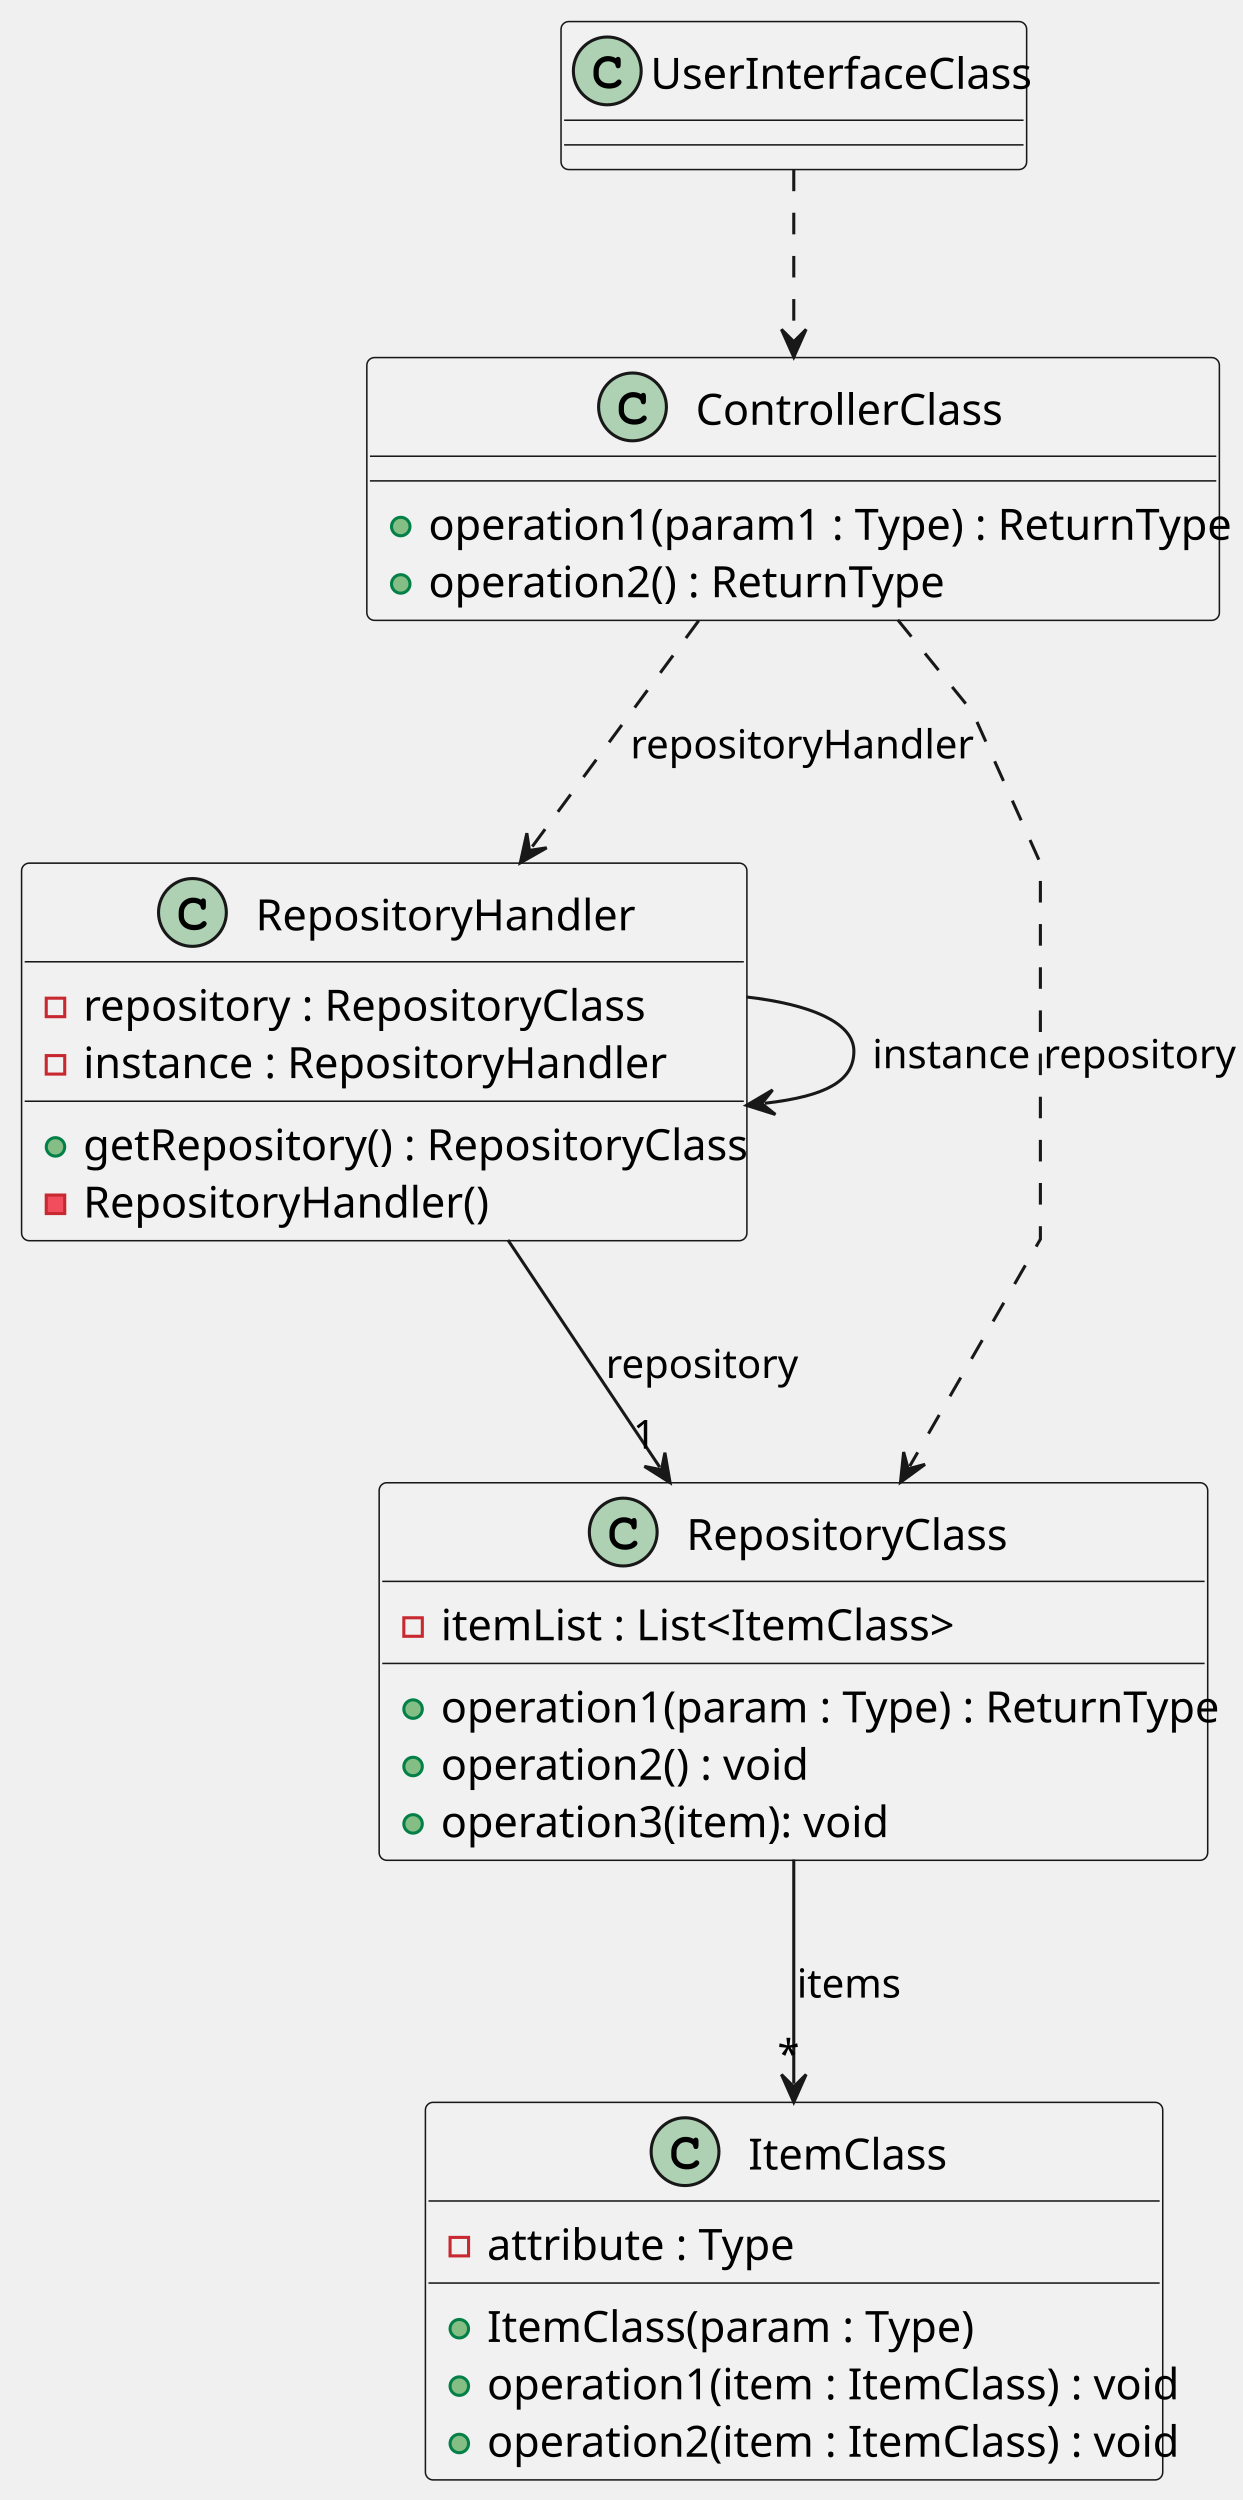
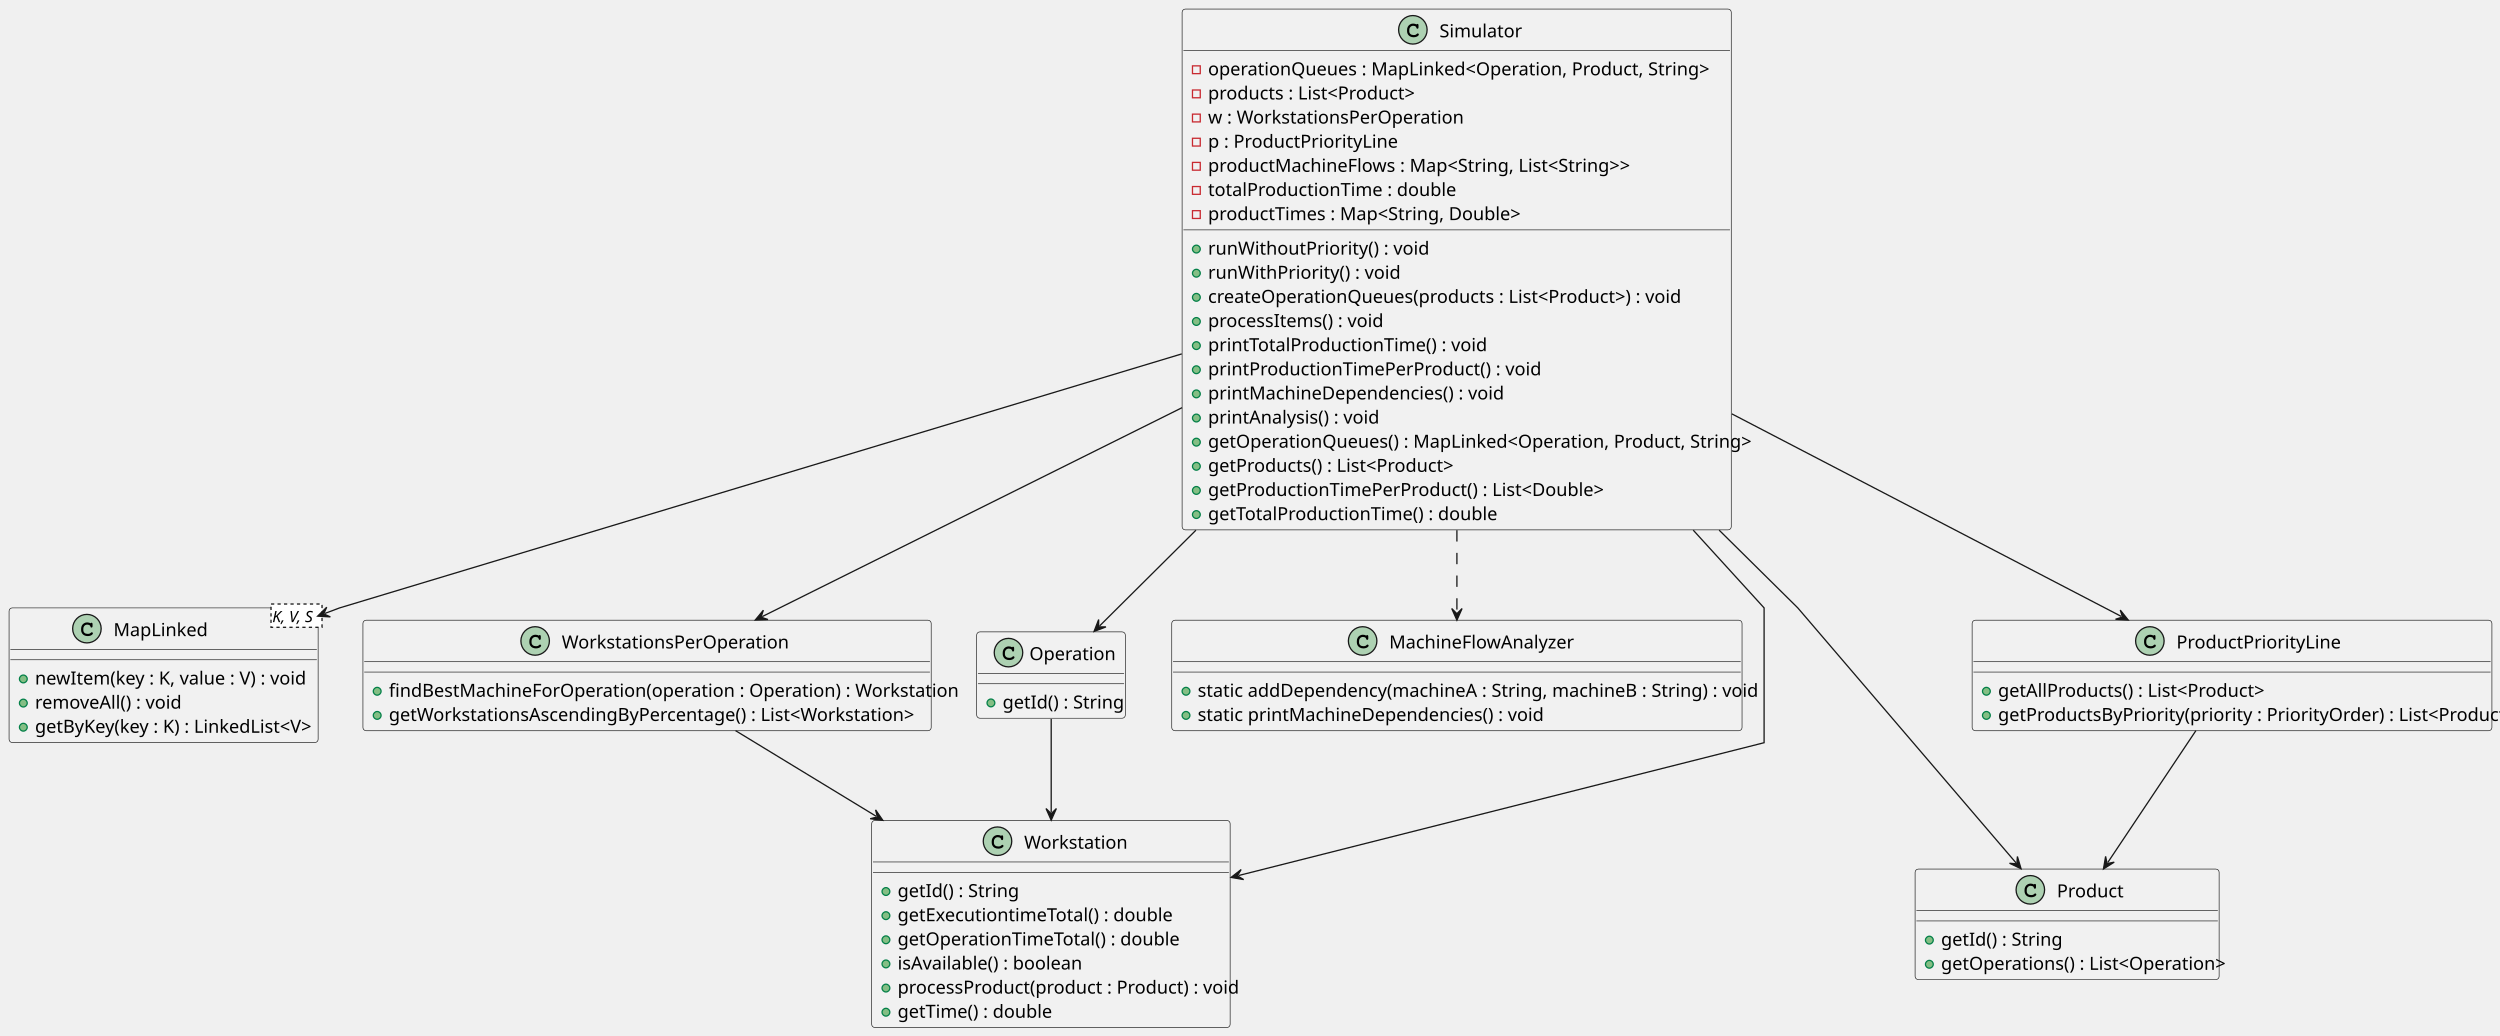
- <svg xmlns="http://www.w3.org/2000/svg" contentStyleType="text/css" height="811px" preserveAspectRatio="none" style="width:403px;height:811px;background:#FFFFFF;" version="1.1" viewBox="0 0 403 811" width="403px" zoomAndPan="magnify">
+ <svg xmlns="http://www.w3.org/2000/svg" contentStyleType="text/css" height="639.2px" preserveAspectRatio="none" style="width:1543px;height:639px;background:#FFFFFF;" version="1.1" viewBox="0 0 1543 639" width="1543.2px" zoomAndPan="magnify">
  <defs />
  <g>
-     <g id="elem_UserInterfaceClass">
-       <rect codeLine="7" fill="#F1F1F1" height="48" id="UserInterfaceClass" rx="2.5" ry="2.5" style="stroke:#181818;stroke-width:0.5;" width="151.041" x="182" y="7" />
-       <ellipse cx="197" cy="23" fill="#ADD1B2" rx="11" ry="11" style="stroke:#181818;stroke-width:1.0;" />
-       <path d="M199.766,18.875 Q199.922,18.656 200.109,18.547 Q200.297,18.438 200.516,18.438 Q200.891,18.438 201.125,18.703 Q201.359,18.953 201.359,19.562 L201.359,21.016 Q201.359,21.625 201.125,21.891 Q200.891,22.156 200.516,22.156 Q200.172,22.156 199.969,21.953 Q199.766,21.766 199.656,21.25 Q199.609,20.891 199.422,20.703 Q199.094,20.328 198.484,20.109 Q197.875,19.891 197.25,19.891 Q196.484,19.891 195.844,20.219 Q195.219,20.547 194.719,21.297 Q194.234,22.047 194.234,23.078 L194.234,24.172 Q194.234,25.406 195.125,26.234 Q196.016,27.047 197.609,27.047 Q198.547,27.047 199.203,26.797 Q199.594,26.641 200.016,26.203 Q200.281,25.938 200.422,25.859 Q200.578,25.781 200.781,25.781 Q201.109,25.781 201.359,26.047 Q201.625,26.297 201.625,26.641 Q201.625,26.984 201.281,27.391 Q200.781,27.969 199.984,28.297 Q198.906,28.75 197.609,28.75 Q196.094,28.75 194.891,28.125 Q193.906,27.625 193.219,26.562 Q192.531,25.484 192.531,24.203 L192.531,23.047 Q192.531,21.719 193.141,20.578 Q193.766,19.422 194.859,18.812 Q195.953,18.188 197.188,18.188 Q197.922,18.188 198.562,18.359 Q199.219,18.516 199.766,18.875 Z " fill="#000000" />
-       <text fill="#000000" font-family="sans-serif" font-size="14" lengthAdjust="spacing" textLength="119.041" x="211" y="28.797">UserInterfaceClass</text>
-       <line style="stroke:#181818;stroke-width:0.5;" x1="183" x2="332.041" y1="39" y2="39" />
-       <line style="stroke:#181818;stroke-width:0.5;" x1="183" x2="332.041" y1="47" y2="47" />
+     <g id="elem_Simulator">
+       <rect codeLine="5" fill="#F1F1F1" height="321.441" id="Simulator" rx="2" ry="2" style="stroke:#181818;stroke-width:0.4;" width="338.939" x="729.6" y="5.6" />
+       <ellipse cx="872.017" cy="18.4" fill="#ADD1B2" rx="8.8" ry="8.8" style="stroke:#181818;stroke-width:0.8;" />
+       <path d="M874.23,15.1 Q874.355,14.925 874.505,14.838 Q874.655,14.75 874.83,14.75 Q875.13,14.75 875.317,14.963 Q875.505,15.162 875.505,15.65 L875.505,16.812 Q875.505,17.3 875.317,17.512 Q875.13,17.725 874.83,17.725 Q874.555,17.725 874.392,17.562 Q874.23,17.413 874.142,17 Q874.105,16.712 873.955,16.562 Q873.692,16.262 873.205,16.087 Q872.717,15.912 872.217,15.912 Q871.605,15.912 871.092,16.175 Q870.592,16.438 870.192,17.038 Q869.805,17.637 869.805,18.462 L869.805,19.337 Q869.805,20.325 870.517,20.988 Q871.23,21.637 872.505,21.637 Q873.255,21.637 873.78,21.438 Q874.092,21.312 874.43,20.962 Q874.642,20.75 874.755,20.688 Q874.88,20.625 875.042,20.625 Q875.305,20.625 875.505,20.837 Q875.717,21.038 875.717,21.312 Q875.717,21.587 875.442,21.913 Q875.042,22.375 874.405,22.637 Q873.542,23 872.505,23 Q871.292,23 870.33,22.5 Q869.542,22.1 868.992,21.25 Q868.442,20.387 868.442,19.363 L868.442,18.438 Q868.442,17.375 868.93,16.462 Q869.43,15.537 870.305,15.05 Q871.18,14.55 872.167,14.55 Q872.755,14.55 873.267,14.688 Q873.792,14.812 874.23,15.1 Z " fill="#000000" />
+       <text fill="#000000" font-family="sans-serif" font-size="11.2" lengthAdjust="spacing" textLength="47.305" x="888.417" y="23.038">Simulator</text>
+       <line style="stroke:#181818;stroke-width:0.4;" x1="730.4" x2="1067.739" y1="31.2" y2="31.2" />
+       <rect fill="none" height="4.8" style="stroke:#C82930;stroke-width:0.8;" width="4.8" x="736" y="40.648" />
+       <text fill="#000000" font-family="sans-serif" font-size="11.2" lengthAdjust="spacing" textLength="292.627" x="745.6" y="46.486">operationQueues : MapLinked&lt;Operation, Product, String&gt;</text>
+       <rect fill="none" height="4.8" style="stroke:#C82930;stroke-width:0.8;" width="4.8" x="736" y="55.545" />
+       <text fill="#000000" font-family="sans-serif" font-size="11.2" lengthAdjust="spacing" textLength="121.401" x="745.6" y="61.383">products : List&lt;Product&gt;</text>
+       <rect fill="none" height="4.8" style="stroke:#C82930;stroke-width:0.8;" width="4.8" x="736" y="70.442" />
+       <text fill="#000000" font-family="sans-serif" font-size="11.2" lengthAdjust="spacing" textLength="148.766" x="745.6" y="76.28">w : WorkstationsPerOperation</text>
+       <rect fill="none" height="4.8" style="stroke:#C82930;stroke-width:0.8;" width="4.8" x="736" y="85.339" />
+       <text fill="#000000" font-family="sans-serif" font-size="11.2" lengthAdjust="spacing" textLength="110.184" x="745.6" y="91.177">p : ProductPriorityLine</text>
+       <rect fill="none" height="4.8" style="stroke:#C82930;stroke-width:0.8;" width="4.8" x="736" y="100.236" />
+       <text fill="#000000" font-family="sans-serif" font-size="11.2" lengthAdjust="spacing" textLength="248.391" x="745.6" y="106.073">productMachineFlows : Map&lt;String, List&lt;String&gt;&gt;</text>
+       <rect fill="none" height="4.8" style="stroke:#C82930;stroke-width:0.8;" width="4.8" x="736" y="115.133" />
+       <text fill="#000000" font-family="sans-serif" font-size="11.2" lengthAdjust="spacing" textLength="142.57" x="745.6" y="120.97">totalProductionTime : double</text>
+       <rect fill="none" height="4.8" style="stroke:#C82930;stroke-width:0.8;" width="4.8" x="736" y="130.03" />
+       <text fill="#000000" font-family="sans-serif" font-size="11.2" lengthAdjust="spacing" textLength="183.023" x="745.6" y="135.867">productTimes : Map&lt;String, Double&gt;</text>
+       <line style="stroke:#181818;stroke-width:0.4;" x1="730.4" x2="1067.739" y1="141.878" y2="141.878" />
+       <ellipse cx="738.4" cy="153.727" fill="#84BE84" rx="2.4" ry="2.4" style="stroke:#038048;stroke-width:0.8;" />
+       <text fill="#000000" font-family="sans-serif" font-size="11.2" lengthAdjust="spacing" textLength="126.344" x="745.6" y="157.164">runWithoutPriority() : void</text>
+       <ellipse cx="738.4" cy="168.623" fill="#84BE84" rx="2.4" ry="2.4" style="stroke:#038048;stroke-width:0.8;" />
+       <text fill="#000000" font-family="sans-serif" font-size="11.2" lengthAdjust="spacing" textLength="110.775" x="745.6" y="172.061">runWithPriority() : void</text>
+       <ellipse cx="738.4" cy="183.52" fill="#84BE84" rx="2.4" ry="2.4" style="stroke:#038048;stroke-width:0.8;" />
+       <text fill="#000000" font-family="sans-serif" font-size="11.2" lengthAdjust="spacing" textLength="278.283" x="745.6" y="186.958">createOperationQueues(products : List&lt;Product&gt;) : void</text>
+       <ellipse cx="738.4" cy="198.417" fill="#84BE84" rx="2.4" ry="2.4" style="stroke:#038048;stroke-width:0.8;" />
+       <text fill="#000000" font-family="sans-serif" font-size="11.2" lengthAdjust="spacing" textLength="103.939" x="745.6" y="201.855">processItems() : void</text>
+       <ellipse cx="738.4" cy="213.314" fill="#84BE84" rx="2.4" ry="2.4" style="stroke:#038048;stroke-width:0.8;" />
+       <text fill="#000000" font-family="sans-serif" font-size="11.2" lengthAdjust="spacing" textLength="162.46" x="745.6" y="216.752">printTotalProductionTime() : void</text>
+       <ellipse cx="738.4" cy="228.211" fill="#84BE84" rx="2.4" ry="2.4" style="stroke:#038048;stroke-width:0.8;" />
+       <text fill="#000000" font-family="sans-serif" font-size="11.2" lengthAdjust="spacing" textLength="193.588" x="745.6" y="231.648">printProductionTimePerProduct() : void</text>
+       <ellipse cx="738.4" cy="243.108" fill="#84BE84" rx="2.4" ry="2.4" style="stroke:#038048;stroke-width:0.8;" />
+       <text fill="#000000" font-family="sans-serif" font-size="11.2" lengthAdjust="spacing" textLength="173.07" x="745.6" y="246.545">printMachineDependencies() : void</text>
+       <ellipse cx="738.4" cy="258.005" fill="#84BE84" rx="2.4" ry="2.4" style="stroke:#038048;stroke-width:0.8;" />
+       <text fill="#000000" font-family="sans-serif" font-size="11.2" lengthAdjust="spacing" textLength="100.833" x="745.6" y="261.442">printAnalysis() : void</text>
+       <ellipse cx="738.4" cy="272.902" fill="#84BE84" rx="2.4" ry="2.4" style="stroke:#038048;stroke-width:0.8;" />
+       <text fill="#000000" font-family="sans-serif" font-size="11.2" lengthAdjust="spacing" textLength="318.139" x="745.6" y="276.339">getOperationQueues() : MapLinked&lt;Operation, Product, String&gt;</text>
+       <ellipse cx="738.4" cy="287.798" fill="#84BE84" rx="2.4" ry="2.4" style="stroke:#038048;stroke-width:0.8;" />
+       <text fill="#000000" font-family="sans-serif" font-size="11.2" lengthAdjust="spacing" textLength="145.671" x="745.6" y="291.236">getProducts() : List&lt;Product&gt;</text>
+       <ellipse cx="738.4" cy="302.695" fill="#84BE84" rx="2.4" ry="2.4" style="stroke:#038048;stroke-width:0.8;" />
+       <text fill="#000000" font-family="sans-serif" font-size="11.2" lengthAdjust="spacing" textLength="232.827" x="745.6" y="306.133">getProductionTimePerProduct() : List&lt;Double&gt;</text>
+       <ellipse cx="738.4" cy="317.592" fill="#84BE84" rx="2.4" ry="2.4" style="stroke:#038048;stroke-width:0.8;" />
+       <text fill="#000000" font-family="sans-serif" font-size="11.2" lengthAdjust="spacing" textLength="169.329" x="745.6" y="321.03">getTotalProductionTime() : double</text>
    </g>
-     <g id="elem_ControllerClass">
-       <rect codeLine="10" fill="#F1F1F1" height="85.242" id="ControllerClass" rx="2.5" ry="2.5" style="stroke:#181818;stroke-width:0.5;" width="276.565" x="119" y="116" />
-       <ellipse cx="205.184" cy="132" fill="#ADD1B2" rx="11" ry="11" style="stroke:#181818;stroke-width:1.0;" />
-       <path d="M207.95,127.875 Q208.106,127.656 208.293,127.547 Q208.481,127.438 208.7,127.438 Q209.075,127.438 209.309,127.703 Q209.543,127.953 209.543,128.562 L209.543,130.016 Q209.543,130.625 209.309,130.891 Q209.075,131.156 208.7,131.156 Q208.356,131.156 208.153,130.953 Q207.95,130.766 207.84,130.25 Q207.793,129.891 207.606,129.703 Q207.278,129.328 206.668,129.109 Q206.059,128.891 205.434,128.891 Q204.668,128.891 204.028,129.219 Q203.403,129.547 202.903,130.297 Q202.418,131.047 202.418,132.078 L202.418,133.172 Q202.418,134.406 203.309,135.234 Q204.2,136.047 205.793,136.047 Q206.731,136.047 207.387,135.797 Q207.778,135.641 208.2,135.203 Q208.465,134.938 208.606,134.859 Q208.762,134.781 208.965,134.781 Q209.293,134.781 209.543,135.047 Q209.809,135.297 209.809,135.641 Q209.809,135.984 209.465,136.391 Q208.965,136.969 208.168,137.297 Q207.09,137.75 205.793,137.75 Q204.278,137.75 203.075,137.125 Q202.09,136.625 201.403,135.562 Q200.715,134.484 200.715,133.203 L200.715,132.047 Q200.715,130.719 201.325,129.578 Q201.95,128.422 203.043,127.812 Q204.137,127.188 205.372,127.188 Q206.106,127.188 206.747,127.359 Q207.403,127.516 207.95,127.875 Z " fill="#000000" />
-       <text fill="#000000" font-family="sans-serif" font-size="14" lengthAdjust="spacing" textLength="95.696" x="225.684" y="137.797">ControllerClass</text>
-       <line style="stroke:#181818;stroke-width:0.5;" x1="120" x2="394.565" y1="148" y2="148" />
-       <line style="stroke:#181818;stroke-width:0.5;" x1="120" x2="394.565" y1="156" y2="156" />
-       <ellipse cx="130" cy="170.81" fill="#84BE84" rx="3" ry="3" style="stroke:#038048;stroke-width:1.0;" />
-       <text fill="#000000" font-family="sans-serif" font-size="14" lengthAdjust="spacing" textLength="250.565" x="139" y="175.107">operation1(param1 : Type) : ReturnType</text>
-       <ellipse cx="130" cy="189.432" fill="#84BE84" rx="3" ry="3" style="stroke:#038048;stroke-width:1.0;" />
-       <text fill="#000000" font-family="sans-serif" font-size="14" lengthAdjust="spacing" textLength="160.303" x="139" y="193.728">operation2() : ReturnType</text>
+     <g id="elem_MapLinked">
+       <rect codeLine="27" fill="#F1F1F1" height="83.091" id="MapLinked" rx="2" ry="2" style="stroke:#181818;stroke-width:0.4;" width="190.752" x="5.6" y="375.2" />
+       <ellipse cx="53.641" cy="388" fill="#ADD1B2" rx="8.8" ry="8.8" style="stroke:#181818;stroke-width:0.8;" />
+       <path d="M55.854,384.7 Q55.979,384.525 56.129,384.438 Q56.279,384.35 56.454,384.35 Q56.754,384.35 56.941,384.562 Q57.129,384.762 57.129,385.25 L57.129,386.413 Q57.129,386.9 56.941,387.113 Q56.754,387.325 56.454,387.325 Q56.179,387.325 56.016,387.163 Q55.854,387.012 55.766,386.6 Q55.729,386.312 55.579,386.163 Q55.316,385.863 54.829,385.688 Q54.341,385.512 53.841,385.512 Q53.229,385.512 52.716,385.775 Q52.216,386.038 51.816,386.637 Q51.429,387.238 51.429,388.062 L51.429,388.938 Q51.429,389.925 52.141,390.587 Q52.854,391.238 54.129,391.238 Q54.879,391.238 55.404,391.038 Q55.716,390.913 56.054,390.562 Q56.266,390.35 56.379,390.288 Q56.504,390.225 56.666,390.225 Q56.929,390.225 57.129,390.438 Q57.341,390.637 57.341,390.913 Q57.341,391.188 57.066,391.512 Q56.666,391.975 56.029,392.238 Q55.166,392.6 54.129,392.6 Q52.916,392.6 51.954,392.1 Q51.166,391.7 50.616,390.85 Q50.066,389.988 50.066,388.962 L50.066,388.038 Q50.066,386.975 50.554,386.062 Q51.054,385.137 51.929,384.65 Q52.804,384.15 53.791,384.15 Q54.379,384.15 54.891,384.288 Q55.416,384.413 55.854,384.7 Z " fill="#000000" />
+       <text fill="#000000" font-family="sans-serif" font-size="11.2" lengthAdjust="spacing" textLength="54.791" x="70.041" y="392.637">MapLinked</text>
+       <rect fill="#FFFFFF" height="14.369" style="stroke:#181818;stroke-width:0.8;stroke-dasharray:2.0,2.0;" width="31.478" x="167.274" y="372.8" />
+       <text fill="#000000" font-family="sans-serif" font-size="9.6" font-style="italic" lengthAdjust="spacing" textLength="29.878" x="168.074" y="383.959">K, V, S</text>
+       <line style="stroke:#181818;stroke-width:0.4;" x1="6.4" x2="195.552" y1="400.8" y2="400.8" />
+       <line style="stroke:#181818;stroke-width:0.4;" x1="6.4" x2="195.552" y1="407.2" y2="407.2" />
+       <ellipse cx="14.4" cy="419.048" fill="#84BE84" rx="2.4" ry="2.4" style="stroke:#038048;stroke-width:0.8;" />
+       <text fill="#000000" font-family="sans-serif" font-size="11.2" lengthAdjust="spacing" textLength="163.707" x="21.6" y="422.486">newItem(key : K, value : V) : void</text>
+       <ellipse cx="14.4" cy="433.945" fill="#84BE84" rx="2.4" ry="2.4" style="stroke:#038048;stroke-width:0.8;" />
+       <text fill="#000000" font-family="sans-serif" font-size="11.2" lengthAdjust="spacing" textLength="87.134" x="21.6" y="437.383">removeAll() : void</text>
+       <ellipse cx="14.4" cy="448.842" fill="#84BE84" rx="2.4" ry="2.4" style="stroke:#038048;stroke-width:0.8;" />
+       <text fill="#000000" font-family="sans-serif" font-size="11.2" lengthAdjust="spacing" textLength="169.952" x="21.6" y="452.28">getByKey(key : K) : LinkedList&lt;V&gt;</text>
    </g>
-     <g id="elem_RepositoryHandler">
-       <rect codeLine="15" fill="#F1F1F1" height="122.484" id="RepositoryHandler" rx="2.5" ry="2.5" style="stroke:#181818;stroke-width:0.5;" width="235.296" x="7" y="280" />
-       <ellipse cx="62.426" cy="296" fill="#ADD1B2" rx="11" ry="11" style="stroke:#181818;stroke-width:1.0;" />
-       <path d="M65.191,291.875 Q65.348,291.656 65.535,291.547 Q65.723,291.438 65.941,291.438 Q66.316,291.438 66.551,291.703 Q66.785,291.953 66.785,292.562 L66.785,294.016 Q66.785,294.625 66.551,294.891 Q66.316,295.156 65.941,295.156 Q65.598,295.156 65.394,294.953 Q65.191,294.766 65.082,294.25 Q65.035,293.891 64.848,293.703 Q64.519,293.328 63.91,293.109 Q63.301,292.891 62.676,292.891 Q61.91,292.891 61.27,293.219 Q60.645,293.547 60.145,294.297 Q59.66,295.047 59.66,296.078 L59.66,297.172 Q59.66,298.406 60.551,299.234 Q61.441,300.047 63.035,300.047 Q63.973,300.047 64.629,299.797 Q65.019,299.641 65.441,299.203 Q65.707,298.938 65.848,298.859 Q66.004,298.781 66.207,298.781 Q66.535,298.781 66.785,299.047 Q67.051,299.297 67.051,299.641 Q67.051,299.984 66.707,300.391 Q66.207,300.969 65.41,301.297 Q64.332,301.75 63.035,301.75 Q61.52,301.75 60.316,301.125 Q59.332,300.625 58.645,299.562 Q57.957,298.484 57.957,297.203 L57.957,296.047 Q57.957,294.719 58.566,293.578 Q59.191,292.422 60.285,291.812 Q61.379,291.188 62.613,291.188 Q63.348,291.188 63.988,291.359 Q64.644,291.516 65.191,291.875 Z " fill="#000000" />
-       <text fill="#000000" font-family="sans-serif" font-size="14" lengthAdjust="spacing" textLength="115.944" x="82.926" y="301.797">RepositoryHandler</text>
-       <line style="stroke:#181818;stroke-width:0.5;" x1="8" x2="241.296" y1="312" y2="312" />
-       <rect fill="none" height="6" style="stroke:#C82930;stroke-width:1.0;" width="6" x="15" y="323.81" />
-       <text fill="#000000" font-family="sans-serif" font-size="14" lengthAdjust="spacing" textLength="175.061" x="27" y="331.107">repository : RepositoryClass</text>
-       <rect fill="none" height="6" style="stroke:#C82930;stroke-width:1.0;" width="6" x="15" y="342.432" />
-       <text fill="#000000" font-family="sans-serif" font-size="14" lengthAdjust="spacing" textLength="179.758" x="27" y="349.728">instance : RepositoryHandler</text>
-       <line style="stroke:#181818;stroke-width:0.5;" x1="8" x2="241.296" y1="357.242" y2="357.242" />
-       <ellipse cx="18" cy="372.053" fill="#84BE84" rx="3" ry="3" style="stroke:#038048;stroke-width:1.0;" />
-       <text fill="#000000" font-family="sans-serif" font-size="14" lengthAdjust="spacing" textLength="209.296" x="27" y="376.35">getRepository() : RepositoryClass</text>
-       <rect fill="#F24D5C" height="6" style="stroke:#C82930;stroke-width:1.0;" width="6" x="15" y="387.674" />
-       <text fill="#000000" font-family="sans-serif" font-size="14" lengthAdjust="spacing" textLength="125.269" x="27" y="394.971">RepositoryHandler()</text>
+     <g id="elem_WorkstationsPerOperation">
+       <rect codeLine="33" fill="#F1F1F1" height="68.194" id="WorkstationsPerOperation" rx="2" ry="2" style="stroke:#181818;stroke-width:0.4;" width="350.735" x="224" y="382.8" />
+       <ellipse cx="330.296" cy="395.6" fill="#ADD1B2" rx="8.8" ry="8.8" style="stroke:#181818;stroke-width:0.8;" />
+       <path d="M332.509,392.3 Q332.634,392.125 332.784,392.038 Q332.934,391.95 333.109,391.95 Q333.409,391.95 333.596,392.163 Q333.784,392.363 333.784,392.85 L333.784,394.012 Q333.784,394.5 333.596,394.712 Q333.409,394.925 333.109,394.925 Q332.834,394.925 332.671,394.762 Q332.509,394.613 332.421,394.2 Q332.384,393.913 332.234,393.762 Q331.971,393.462 331.484,393.288 Q330.996,393.113 330.496,393.113 Q329.884,393.113 329.371,393.375 Q328.871,393.637 328.471,394.238 Q328.084,394.837 328.084,395.663 L328.084,396.538 Q328.084,397.525 328.796,398.188 Q329.509,398.837 330.784,398.837 Q331.534,398.837 332.059,398.637 Q332.371,398.512 332.709,398.163 Q332.921,397.95 333.034,397.887 Q333.159,397.825 333.321,397.825 Q333.584,397.825 333.784,398.038 Q333.996,398.238 333.996,398.512 Q333.996,398.788 333.721,399.113 Q333.321,399.575 332.684,399.837 Q331.821,400.2 330.784,400.2 Q329.571,400.2 328.609,399.7 Q327.821,399.3 327.271,398.45 Q326.721,397.587 326.721,396.562 L326.721,395.637 Q326.721,394.575 327.209,393.663 Q327.709,392.738 328.584,392.25 Q329.459,391.75 330.446,391.75 Q331.034,391.75 331.546,391.887 Q332.071,392.012 332.509,392.3 Z " fill="#000000" />
+       <text fill="#000000" font-family="sans-serif" font-size="11.2" lengthAdjust="spacing" textLength="131.343" x="346.696" y="400.238">WorkstationsPerOperation</text>
+       <line style="stroke:#181818;stroke-width:0.4;" x1="224.8" x2="573.935" y1="408.4" y2="408.4" />
+       <line style="stroke:#181818;stroke-width:0.4;" x1="224.8" x2="573.935" y1="414.8" y2="414.8" />
+       <ellipse cx="232.8" cy="426.648" fill="#84BE84" rx="2.4" ry="2.4" style="stroke:#038048;stroke-width:0.8;" />
+       <text fill="#000000" font-family="sans-serif" font-size="11.2" lengthAdjust="spacing" textLength="329.935" x="240" y="430.086">findBestMachineForOperation(operation : Operation) : Workstation</text>
+       <ellipse cx="232.8" cy="441.545" fill="#84BE84" rx="2.4" ry="2.4" style="stroke:#038048;stroke-width:0.8;" />
+       <text fill="#000000" font-family="sans-serif" font-size="11.2" lengthAdjust="spacing" textLength="309.389" x="240" y="444.983">getWorkstationsAscendingByPercentage() : List&lt;Workstation&gt;</text>
    </g>
-     <g id="elem_RepositoryClass">
-       <rect codeLine="22" fill="#F1F1F1" height="122.484" id="RepositoryClass" rx="2.5" ry="2.5" style="stroke:#181818;stroke-width:0.5;" width="268.778" x="123" y="481" />
-       <ellipse cx="202.177" cy="497" fill="#ADD1B2" rx="11" ry="11" style="stroke:#181818;stroke-width:1.0;" />
-       <path d="M204.943,492.875 Q205.099,492.656 205.287,492.547 Q205.474,492.438 205.693,492.438 Q206.068,492.438 206.302,492.703 Q206.537,492.953 206.537,493.562 L206.537,495.016 Q206.537,495.625 206.302,495.891 Q206.068,496.156 205.693,496.156 Q205.349,496.156 205.146,495.953 Q204.943,495.766 204.833,495.25 Q204.787,494.891 204.599,494.703 Q204.271,494.328 203.662,494.109 Q203.052,493.891 202.427,493.891 Q201.662,493.891 201.021,494.219 Q200.396,494.547 199.896,495.297 Q199.412,496.047 199.412,497.078 L199.412,498.172 Q199.412,499.406 200.302,500.234 Q201.193,501.047 202.787,501.047 Q203.724,501.047 204.38,500.797 Q204.771,500.641 205.193,500.203 Q205.458,499.938 205.599,499.859 Q205.755,499.781 205.958,499.781 Q206.287,499.781 206.537,500.047 Q206.802,500.297 206.802,500.641 Q206.802,500.984 206.458,501.391 Q205.958,501.969 205.162,502.297 Q204.083,502.75 202.787,502.75 Q201.271,502.75 200.068,502.125 Q199.083,501.625 198.396,500.562 Q197.708,499.484 197.708,498.203 L197.708,497.047 Q197.708,495.719 198.318,494.578 Q198.943,493.422 200.037,492.812 Q201.13,492.188 202.365,492.188 Q203.099,492.188 203.74,492.359 Q204.396,492.516 204.943,492.875 Z " fill="#000000" />
-       <text fill="#000000" font-family="sans-serif" font-size="14" lengthAdjust="spacing" textLength="101.924" x="222.677" y="502.797">RepositoryClass</text>
-       <line style="stroke:#181818;stroke-width:0.5;" x1="124" x2="390.778" y1="513" y2="513" />
-       <rect fill="none" height="6" style="stroke:#C82930;stroke-width:1.0;" width="6" x="131" y="524.811" />
-       <text fill="#000000" font-family="sans-serif" font-size="14" lengthAdjust="spacing" textLength="160.275" x="143" y="532.107">itemList : List&lt;ItemClass&gt;</text>
-       <line style="stroke:#181818;stroke-width:0.5;" x1="124" x2="390.778" y1="539.621" y2="539.621" />
-       <ellipse cx="134" cy="554.432" fill="#84BE84" rx="3" ry="3" style="stroke:#038048;stroke-width:1.0;" />
-       <text fill="#000000" font-family="sans-serif" font-size="14" lengthAdjust="spacing" textLength="242.778" x="143" y="558.729">operation1(param : Type) : ReturnType</text>
-       <ellipse cx="134" cy="573.053" fill="#84BE84" rx="3" ry="3" style="stroke:#038048;stroke-width:1.0;" />
-       <text fill="#000000" font-family="sans-serif" font-size="14" lengthAdjust="spacing" textLength="112.841" x="143" y="577.35">operation2() : void</text>
-       <ellipse cx="134" cy="591.674" fill="#84BE84" rx="3" ry="3" style="stroke:#038048;stroke-width:1.0;" />
-       <text fill="#000000" font-family="sans-serif" font-size="14" lengthAdjust="spacing" textLength="135.399" x="143" y="595.971">operation3(item): void</text>
+     <g id="elem_ProductPriorityLine">
+       <rect codeLine="38" fill="#F1F1F1" height="68.194" id="ProductPriorityLine" rx="2" ry="2" style="stroke:#181818;stroke-width:0.4;" width="320.805" x="1217.2" y="382.8" />
+       <ellipse cx="1326.892" cy="395.6" fill="#ADD1B2" rx="8.8" ry="8.8" style="stroke:#181818;stroke-width:0.8;" />
+       <path d="M1329.105,392.3 Q1329.23,392.125 1329.38,392.038 Q1329.53,391.95 1329.705,391.95 Q1330.005,391.95 1330.192,392.163 Q1330.38,392.363 1330.38,392.85 L1330.38,394.012 Q1330.38,394.5 1330.192,394.712 Q1330.005,394.925 1329.705,394.925 Q1329.43,394.925 1329.267,394.762 Q1329.105,394.613 1329.017,394.2 Q1328.98,393.913 1328.83,393.762 Q1328.567,393.462 1328.08,393.288 Q1327.592,393.113 1327.092,393.113 Q1326.48,393.113 1325.967,393.375 Q1325.467,393.637 1325.067,394.238 Q1324.68,394.837 1324.68,395.663 L1324.68,396.538 Q1324.68,397.525 1325.392,398.188 Q1326.105,398.837 1327.38,398.837 Q1328.13,398.837 1328.655,398.637 Q1328.967,398.512 1329.305,398.163 Q1329.517,397.95 1329.63,397.887 Q1329.755,397.825 1329.917,397.825 Q1330.18,397.825 1330.38,398.038 Q1330.592,398.238 1330.592,398.512 Q1330.592,398.788 1330.317,399.113 Q1329.917,399.575 1329.28,399.837 Q1328.417,400.2 1327.38,400.2 Q1326.167,400.2 1325.205,399.7 Q1324.417,399.3 1323.867,398.45 Q1323.317,397.587 1323.317,396.562 L1323.317,395.637 Q1323.317,394.575 1323.805,393.663 Q1324.305,392.738 1325.18,392.25 Q1326.055,391.75 1327.042,391.75 Q1327.63,391.75 1328.142,391.887 Q1328.667,392.012 1329.105,392.3 Z " fill="#000000" />
+       <text fill="#000000" font-family="sans-serif" font-size="11.2" lengthAdjust="spacing" textLength="94.62" x="1343.292" y="400.238">ProductPriorityLine</text>
+       <line style="stroke:#181818;stroke-width:0.4;" x1="1218" x2="1537.205" y1="408.4" y2="408.4" />
+       <line style="stroke:#181818;stroke-width:0.4;" x1="1218" x2="1537.205" y1="414.8" y2="414.8" />
+       <ellipse cx="1226" cy="426.648" fill="#84BE84" rx="2.4" ry="2.4" style="stroke:#038048;stroke-width:0.8;" />
+       <text fill="#000000" font-family="sans-serif" font-size="11.2" lengthAdjust="spacing" textLength="158.118" x="1233.2" y="430.086">getAllProducts() : List&lt;Product&gt;</text>
+       <ellipse cx="1226" cy="441.545" fill="#84BE84" rx="2.4" ry="2.4" style="stroke:#038048;stroke-width:0.8;" />
+       <text fill="#000000" font-family="sans-serif" font-size="11.2" lengthAdjust="spacing" textLength="300.005" x="1233.2" y="444.983">getProductsByPriority(priority : PriorityOrder) : List&lt;Product&gt;</text>
    </g>
-     <g id="elem_ItemClass">
-       <rect codeLine="29" fill="#F1F1F1" height="122.484" id="ItemClass" rx="2.5" ry="2.5" style="stroke:#181818;stroke-width:0.5;" width="239.192" x="138" y="682" />
-       <ellipse cx="222.229" cy="698" fill="#ADD1B2" rx="11" ry="11" style="stroke:#181818;stroke-width:1.0;" />
-       <path d="M224.995,693.875 Q225.151,693.656 225.338,693.547 Q225.526,693.438 225.745,693.438 Q226.12,693.438 226.354,693.703 Q226.588,693.953 226.588,694.562 L226.588,696.016 Q226.588,696.625 226.354,696.891 Q226.12,697.156 225.745,697.156 Q225.401,697.156 225.198,696.953 Q224.995,696.766 224.885,696.25 Q224.838,695.891 224.651,695.703 Q224.323,695.328 223.713,695.109 Q223.104,694.891 222.479,694.891 Q221.713,694.891 221.073,695.219 Q220.448,695.547 219.948,696.297 Q219.463,697.047 219.463,698.078 L219.463,699.172 Q219.463,700.406 220.354,701.234 Q221.245,702.047 222.838,702.047 Q223.776,702.047 224.432,701.797 Q224.823,701.641 225.245,701.203 Q225.51,700.938 225.651,700.859 Q225.807,700.781 226.01,700.781 Q226.338,700.781 226.588,701.047 Q226.854,701.297 226.854,701.641 Q226.854,701.984 226.51,702.391 Q226.01,702.969 225.213,703.297 Q224.135,703.75 222.838,703.75 Q221.323,703.75 220.12,703.125 Q219.135,702.625 218.448,701.562 Q217.76,700.484 217.76,699.203 L217.76,698.047 Q217.76,696.719 218.37,695.578 Q218.995,694.422 220.088,693.812 Q221.182,693.188 222.417,693.188 Q223.151,693.188 223.792,693.359 Q224.448,693.516 224.995,693.875 Z " fill="#000000" />
-       <text fill="#000000" font-family="sans-serif" font-size="14" lengthAdjust="spacing" textLength="62.234" x="242.729" y="703.797">ItemClass</text>
-       <line style="stroke:#181818;stroke-width:0.5;" x1="139" x2="376.192" y1="714" y2="714" />
-       <rect fill="none" height="6" style="stroke:#C82930;stroke-width:1.0;" width="6" x="146" y="725.811" />
-       <text fill="#000000" font-family="sans-serif" font-size="14" lengthAdjust="spacing" textLength="93.379" x="158" y="733.107">attribute : Type</text>
-       <line style="stroke:#181818;stroke-width:0.5;" x1="139" x2="376.192" y1="740.621" y2="740.621" />
-       <ellipse cx="149" cy="755.432" fill="#84BE84" rx="3" ry="3" style="stroke:#038048;stroke-width:1.0;" />
-       <text fill="#000000" font-family="sans-serif" font-size="14" lengthAdjust="spacing" textLength="154.034" x="158" y="759.729">ItemClass(param : Type)</text>
-       <ellipse cx="149" cy="774.053" fill="#84BE84" rx="3" ry="3" style="stroke:#038048;stroke-width:1.0;" />
-       <text fill="#000000" font-family="sans-serif" font-size="14" lengthAdjust="spacing" textLength="213.192" x="158" y="778.35">operation1(item : ItemClass) : void</text>
-       <ellipse cx="149" cy="792.674" fill="#84BE84" rx="3" ry="3" style="stroke:#038048;stroke-width:1.0;" />
-       <text fill="#000000" font-family="sans-serif" font-size="14" lengthAdjust="spacing" textLength="213.192" x="158" y="796.971">operation2(item : ItemClass) : void</text>
+     <g id="elem_MachineFlowAnalyzer">
+       <rect codeLine="43" fill="#F1F1F1" height="68.194" id="MachineFlowAnalyzer" rx="2" ry="2" style="stroke:#181818;stroke-width:0.4;" width="351.988" x="723.2" y="382.8" />
+       <ellipse cx="841.016" cy="395.6" fill="#ADD1B2" rx="8.8" ry="8.8" style="stroke:#181818;stroke-width:0.8;" />
+       <path d="M843.229,392.3 Q843.354,392.125 843.504,392.038 Q843.654,391.95 843.828,391.95 Q844.129,391.95 844.316,392.163 Q844.504,392.363 844.504,392.85 L844.504,394.012 Q844.504,394.5 844.316,394.712 Q844.129,394.925 843.828,394.925 Q843.553,394.925 843.391,394.762 Q843.229,394.613 843.141,394.2 Q843.104,393.913 842.953,393.762 Q842.691,393.462 842.203,393.288 Q841.716,393.113 841.216,393.113 Q840.604,393.113 840.091,393.375 Q839.591,393.637 839.191,394.238 Q838.803,394.837 838.803,395.663 L838.803,396.538 Q838.803,397.525 839.516,398.188 Q840.229,398.837 841.504,398.837 Q842.254,398.837 842.779,398.637 Q843.091,398.512 843.428,398.163 Q843.641,397.95 843.754,397.887 Q843.879,397.825 844.041,397.825 Q844.303,397.825 844.504,398.038 Q844.716,398.238 844.716,398.512 Q844.716,398.788 844.441,399.113 Q844.041,399.575 843.404,399.837 Q842.541,400.2 841.504,400.2 Q840.291,400.2 839.328,399.7 Q838.541,399.3 837.991,398.45 Q837.441,397.587 837.441,396.562 L837.441,395.637 Q837.441,394.575 837.928,393.663 Q838.428,392.738 839.303,392.25 Q840.178,391.75 841.166,391.75 Q841.754,391.75 842.266,391.887 Q842.791,392.012 843.229,392.3 Z " fill="#000000" />
+       <text fill="#000000" font-family="sans-serif" font-size="11.2" lengthAdjust="spacing" textLength="109.555" x="857.416" y="400.238">MachineFlowAnalyzer</text>
+       <line style="stroke:#181818;stroke-width:0.4;" x1="724" x2="1074.388" y1="408.4" y2="408.4" />
+       <line style="stroke:#181818;stroke-width:0.4;" x1="724" x2="1074.388" y1="414.8" y2="414.8" />
+       <ellipse cx="732" cy="426.648" fill="#84BE84" rx="2.4" ry="2.4" style="stroke:#038048;stroke-width:0.8;" />
+       <text fill="#000000" font-family="sans-serif" font-size="11.2" lengthAdjust="spacing" textLength="331.188" x="739.2" y="430.086">static addDependency(machineA : String, machineB : String) : void</text>
+       <ellipse cx="732" cy="441.545" fill="#84BE84" rx="2.4" ry="2.4" style="stroke:#038048;stroke-width:0.8;" />
+       <text fill="#000000" font-family="sans-serif" font-size="11.2" lengthAdjust="spacing" textLength="202.322" x="739.2" y="444.983">static printMachineDependencies() : void</text>
    </g>
-     <g id="link_UserInterfaceClass_ControllerClass">
-       <path codeLine="36" d="M257.5,55.02 C257.5,72 257.5,89.58 257.5,109.84 " fill="none" id="UserInterfaceClass-to-ControllerClass" style="stroke:#181818;stroke-width:1.0;stroke-dasharray:7.0,7.0;" />
-       <polygon fill="#181818" points="257.5,115.84,261.5,106.84,257.5,110.84,253.5,106.84,257.5,115.84" style="stroke:#181818;stroke-width:1.0;" />
+     <g id="elem_Product">
+       <rect codeLine="48" fill="#F1F1F1" height="68.194" id="Product" rx="2" ry="2" style="stroke:#181818;stroke-width:0.4;" width="187.646" x="1182" y="536.4" />
+       <ellipse cx="1253.124" cy="549.2" fill="#ADD1B2" rx="8.8" ry="8.8" style="stroke:#181818;stroke-width:0.8;" />
+       <path d="M1255.336,545.9 Q1255.461,545.725 1255.611,545.638 Q1255.761,545.55 1255.936,545.55 Q1256.236,545.55 1256.424,545.763 Q1256.611,545.962 1256.611,546.45 L1256.611,547.612 Q1256.611,548.1 1256.424,548.312 Q1256.236,548.525 1255.936,548.525 Q1255.661,548.525 1255.499,548.362 Q1255.336,548.212 1255.249,547.8 Q1255.211,547.513 1255.061,547.362 Q1254.799,547.062 1254.311,546.888 Q1253.824,546.712 1253.324,546.712 Q1252.711,546.712 1252.199,546.975 Q1251.699,547.237 1251.299,547.837 Q1250.911,548.438 1250.911,549.263 L1250.911,550.138 Q1250.911,551.125 1251.624,551.788 Q1252.336,552.438 1253.611,552.438 Q1254.361,552.438 1254.886,552.237 Q1255.199,552.112 1255.536,551.763 Q1255.749,551.55 1255.861,551.487 Q1255.986,551.425 1256.149,551.425 Q1256.411,551.425 1256.611,551.638 Q1256.824,551.837 1256.824,552.112 Q1256.824,552.388 1256.549,552.712 Q1256.149,553.175 1255.511,553.438 Q1254.649,553.8 1253.611,553.8 Q1252.399,553.8 1251.436,553.3 Q1250.649,552.9 1250.099,552.05 Q1249.549,551.188 1249.549,550.163 L1249.549,549.237 Q1249.549,548.175 1250.036,547.263 Q1250.536,546.337 1251.411,545.85 Q1252.286,545.35 1253.274,545.35 Q1253.861,545.35 1254.374,545.487 Q1254.899,545.612 1255.336,545.9 Z " fill="#000000" />
+       <text fill="#000000" font-family="sans-serif" font-size="11.2" lengthAdjust="spacing" textLength="38.598" x="1269.524" y="553.837">Product</text>
+       <line style="stroke:#181818;stroke-width:0.4;" x1="1182.8" x2="1368.846" y1="562" y2="562" />
+       <line style="stroke:#181818;stroke-width:0.4;" x1="1182.8" x2="1368.846" y1="568.4" y2="568.4" />
+       <ellipse cx="1190.8" cy="580.248" fill="#84BE84" rx="2.4" ry="2.4" style="stroke:#038048;stroke-width:0.8;" />
+       <text fill="#000000" font-family="sans-serif" font-size="11.2" lengthAdjust="spacing" textLength="70.963" x="1198" y="583.686">getId() : String</text>
+       <ellipse cx="1190.8" cy="595.145" fill="#84BE84" rx="2.4" ry="2.4" style="stroke:#038048;stroke-width:0.8;" />
+       <text fill="#000000" font-family="sans-serif" font-size="11.2" lengthAdjust="spacing" textLength="166.846" x="1198" y="598.583">getOperations() : List&lt;Operation&gt;</text>
    </g>
-     <g id="link_RepositoryHandler_RepositoryClass">
-       <path codeLine="37" d="M164.77,402.25 C181.43,427.18 197.387,451.051 214.037,475.971 " fill="none" id="RepositoryHandler-to-RepositoryClass" style="stroke:#181818;stroke-width:1.0;" />
-       <polygon fill="#181818" points="217.37,480.96,215.696,471.254,214.592,476.803,209.044,475.699,217.37,480.96" style="stroke:#181818;stroke-width:1.0;" />
-       <text fill="#000000" font-family="sans-serif" font-size="13" lengthAdjust="spacing" textLength="57.078" x="196.5" y="447.028">repository</text>
-       <text fill="#000000" font-family="sans-serif" font-size="13" lengthAdjust="spacing" textLength="7.23" x="205.351" y="469.937">1</text>
+     <g id="elem_Operation">
+       <rect codeLine="53" fill="#F1F1F1" height="53.297" id="Operation" rx="2" ry="2" style="stroke:#181818;stroke-width:0.4;" width="91.763" x="602.8" y="390" />
+       <ellipse cx="622.439" cy="402.8" fill="#ADD1B2" rx="8.8" ry="8.8" style="stroke:#181818;stroke-width:0.8;" />
+       <path d="M624.652,399.5 Q624.777,399.325 624.927,399.238 Q625.077,399.15 625.252,399.15 Q625.552,399.15 625.74,399.363 Q625.927,399.562 625.927,400.05 L625.927,401.212 Q625.927,401.7 625.74,401.913 Q625.552,402.125 625.252,402.125 Q624.977,402.125 624.814,401.962 Q624.652,401.812 624.564,401.4 Q624.527,401.113 624.377,400.962 Q624.115,400.663 623.627,400.488 Q623.139,400.312 622.639,400.312 Q622.027,400.312 621.514,400.575 Q621.014,400.837 620.615,401.438 Q620.227,402.038 620.227,402.863 L620.227,403.738 Q620.227,404.725 620.939,405.387 Q621.652,406.038 622.927,406.038 Q623.677,406.038 624.202,405.837 Q624.514,405.712 624.852,405.363 Q625.064,405.15 625.177,405.087 Q625.302,405.025 625.465,405.025 Q625.727,405.025 625.927,405.238 Q626.139,405.438 626.139,405.712 Q626.139,405.988 625.865,406.312 Q625.465,406.775 624.827,407.038 Q623.965,407.4 622.927,407.4 Q621.715,407.4 620.752,406.9 Q619.965,406.5 619.414,405.65 Q618.865,404.788 618.865,403.762 L618.865,402.837 Q618.865,401.775 619.352,400.863 Q619.852,399.938 620.727,399.45 Q621.602,398.95 622.59,398.95 Q623.177,398.95 623.689,399.087 Q624.215,399.212 624.652,399.5 Z " fill="#000000" />
+       <text fill="#000000" font-family="sans-serif" font-size="11.2" lengthAdjust="spacing" textLength="49.186" x="635.337" y="407.438">Operation</text>
+       <line style="stroke:#181818;stroke-width:0.4;" x1="603.6" x2="693.763" y1="415.6" y2="415.6" />
+       <line style="stroke:#181818;stroke-width:0.4;" x1="603.6" x2="693.763" y1="422" y2="422" />
+       <ellipse cx="611.6" cy="433.848" fill="#84BE84" rx="2.4" ry="2.4" style="stroke:#038048;stroke-width:0.8;" />
+       <text fill="#000000" font-family="sans-serif" font-size="11.2" lengthAdjust="spacing" textLength="70.963" x="618.8" y="437.286">getId() : String</text>
    </g>
-     <g id="link_RepositoryHandler_RepositoryHandler">
-       <path codeLine="38" d="M242.15,323.42 C262.7,325.77 277,331.62 277,341 C277,350.38 268.661,355.548 248.111,357.898 " fill="none" id="RepositoryHandler-to-RepositoryHandler" style="stroke:#181818;stroke-width:1.0;" />
-       <polygon fill="#181818" points="242.15,358.58,251.546,361.532,247.118,358.012,250.637,353.583,242.15,358.58" style="stroke:#181818;stroke-width:1.0;" />
-       <text fill="#000000" font-family="sans-serif" font-size="13" lengthAdjust="spacing" textLength="48.42" x="283" y="346.528">instance</text>
+     <g id="elem_Workstation">
+       <rect codeLine="57" fill="#F1F1F1" height="127.781" id="Workstation" rx="2" ry="2" style="stroke:#181818;stroke-width:0.4;" width="221.246" x="538" y="506.4" />
+       <ellipse cx="615.659" cy="519.2" fill="#ADD1B2" rx="8.8" ry="8.8" style="stroke:#181818;stroke-width:0.8;" />
+       <path d="M617.871,515.9 Q617.996,515.725 618.146,515.638 Q618.297,515.55 618.471,515.55 Q618.771,515.55 618.959,515.763 Q619.146,515.962 619.146,516.45 L619.146,517.612 Q619.146,518.1 618.959,518.312 Q618.771,518.525 618.471,518.525 Q618.197,518.525 618.034,518.362 Q617.871,518.212 617.784,517.8 Q617.746,517.513 617.596,517.362 Q617.334,517.062 616.846,516.888 Q616.359,516.712 615.859,516.712 Q615.246,516.712 614.734,516.975 Q614.234,517.237 613.834,517.837 Q613.447,518.438 613.447,519.263 L613.447,520.138 Q613.447,521.125 614.159,521.788 Q614.871,522.438 616.146,522.438 Q616.896,522.438 617.422,522.237 Q617.734,522.112 618.072,521.763 Q618.284,521.55 618.396,521.487 Q618.521,521.425 618.684,521.425 Q618.947,521.425 619.146,521.638 Q619.359,521.837 619.359,522.112 Q619.359,522.388 619.084,522.712 Q618.684,523.175 618.047,523.438 Q617.184,523.8 616.146,523.8 Q614.934,523.8 613.971,523.3 Q613.184,522.9 612.634,522.05 Q612.084,521.188 612.084,520.163 L612.084,519.237 Q612.084,518.175 612.572,517.263 Q613.072,516.337 613.947,515.85 Q614.822,515.35 615.809,515.35 Q616.396,515.35 616.909,515.487 Q617.434,515.612 617.871,515.9 Z " fill="#000000" />
+       <text fill="#000000" font-family="sans-serif" font-size="11.2" lengthAdjust="spacing" textLength="59.128" x="632.059" y="523.837">Workstation</text>
+       <line style="stroke:#181818;stroke-width:0.4;" x1="538.8" x2="758.446" y1="532" y2="532" />
+       <line style="stroke:#181818;stroke-width:0.4;" x1="538.8" x2="758.446" y1="538.4" y2="538.4" />
+       <ellipse cx="546.8" cy="550.248" fill="#84BE84" rx="2.4" ry="2.4" style="stroke:#038048;stroke-width:0.8;" />
+       <text fill="#000000" font-family="sans-serif" font-size="11.2" lengthAdjust="spacing" textLength="70.963" x="554" y="553.686">getId() : String</text>
+       <ellipse cx="546.8" cy="565.145" fill="#84BE84" rx="2.4" ry="2.4" style="stroke:#038048;stroke-width:0.8;" />
+       <text fill="#000000" font-family="sans-serif" font-size="11.2" lengthAdjust="spacing" textLength="161.241" x="554" y="568.583">getExecutiontimeTotal() : double</text>
+       <ellipse cx="546.8" cy="580.042" fill="#84BE84" rx="2.4" ry="2.4" style="stroke:#038048;stroke-width:0.8;" />
+       <text fill="#000000" font-family="sans-serif" font-size="11.2" lengthAdjust="spacing" textLength="164.97" x="554" y="583.48">getOperationTimeTotal() : double</text>
+       <ellipse cx="546.8" cy="594.939" fill="#84BE84" rx="2.4" ry="2.4" style="stroke:#038048;stroke-width:0.8;" />
+       <text fill="#000000" font-family="sans-serif" font-size="11.2" lengthAdjust="spacing" textLength="110.195" x="554" y="598.377">isAvailable() : boolean</text>
+       <ellipse cx="546.8" cy="609.836" fill="#84BE84" rx="2.4" ry="2.4" style="stroke:#038048;stroke-width:0.8;" />
+       <text fill="#000000" font-family="sans-serif" font-size="11.2" lengthAdjust="spacing" textLength="200.446" x="554" y="613.273">processProduct(product : Product) : void</text>
+       <ellipse cx="546.8" cy="624.733" fill="#84BE84" rx="2.4" ry="2.4" style="stroke:#038048;stroke-width:0.8;" />
+       <text fill="#000000" font-family="sans-serif" font-size="11.2" lengthAdjust="spacing" textLength="90.885" x="554" y="628.17">getTime() : double</text>
    </g>
-     <g id="link_RepositoryClass_ItemClass">
-       <path codeLine="39" d="M257.5,603.25 C257.5,628.18 257.5,651.04 257.5,675.96 " fill="none" id="RepositoryClass-to-ItemClass" style="stroke:#181818;stroke-width:1.0;" />
-       <polygon fill="#181818" points="257.5,681.96,261.5,672.96,257.5,676.96,253.5,672.96,257.5,681.96" style="stroke:#181818;stroke-width:1.0;" />
-       <text fill="#000000" font-family="sans-serif" font-size="13" lengthAdjust="spacing" textLength="31.059" x="258.5" y="648.028">items</text>
-       <text fill="#000000" font-family="sans-serif" font-size="13" lengthAdjust="spacing" textLength="5.059" x="252.203" y="670.937">*</text>
+     <g id="link_Simulator_MapLinked">
+       <path codeLine="66" d="M729.4,218.416 C525.208,280.008 209.6,375.2 209.6,375.2 C209.6,375.2 208.798,375.496 200.534,378.6 " fill="none" id="Simulator-to-MapLinked" style="stroke:#181818;stroke-width:0.8;" />
+       <polygon fill="#181818" points="196.04,380.288,203.905,380.752,199.785,378.882,201.655,374.761,196.04,380.288" style="stroke:#181818;stroke-width:0.8;" />
    </g>
-     <g id="link_ControllerClass_RepositoryHandler">
-       <path codeLine="40" d="M226.65,201.36 C209.46,224.69 191.318,249.309 172.348,275.069 " fill="none" id="ControllerClass-to-RepositoryHandler" style="stroke:#181818;stroke-width:1.0;stroke-dasharray:7.0,7.0;" />
-       <polygon fill="#181818" points="168.79,279.9,177.348,275.025,171.755,275.874,170.906,270.281,168.79,279.9" style="stroke:#181818;stroke-width:1.0;" />
-       <text fill="#000000" font-family="sans-serif" font-size="13" lengthAdjust="spacing" textLength="102.603" x="204.5" y="246.028">repositoryHandler</text>
+     <g id="link_Simulator_WorkstationsPerOperation">
+       <path codeLine="67" d="M729.576,251.608 C639.232,296.56 537.513,347.174 470.425,380.558 " fill="none" id="Simulator-to-WorkstationsPerOperation" style="stroke:#181818;stroke-width:0.8;" />
+       <polygon fill="#181818" points="466.128,382.696,474,382.353,469.709,380.914,471.148,376.623,466.128,382.696" style="stroke:#181818;stroke-width:0.8;" />
    </g>
-     <g id="link_ControllerClass_RepositoryClass">
-       <path codeLine="41" d="M291.24,201.09 C304,216.82 315.5,231 315.5,231 C315.5,231 337.5,280 337.5,280 C337.5,280 337.5,402 337.5,402 C337.5,402 316.733,438.07 295.113,475.64 " fill="none" id="ControllerClass-to-RepositoryClass" style="stroke:#181818;stroke-width:1.0;stroke-dasharray:7.0,7.0;" />
-       <polygon fill="#181818" points="292.12,480.84,300.076,475.034,294.614,476.506,293.142,471.044,292.12,480.84" style="stroke:#181818;stroke-width:1.0;" />
-       <text fill="#000000" font-family="sans-serif" font-size="13" lengthAdjust="spacing" textLength="57.078" x="338.5" y="346.528">repository</text>
+     <g id="link_Simulator_ProductPriorityLine">
+       <path codeLine="68" d="M1068.88,255.44 C1153.648,299.528 1246.909,348.033 1309.285,380.473 " fill="none" id="Simulator-to-ProductPriorityLine" style="stroke:#181818;stroke-width:0.8;" />
+       <polygon fill="#181818" points="1313.544,382.688,1308.633,376.527,1309.995,380.842,1305.68,382.205,1313.544,382.688" style="stroke:#181818;stroke-width:0.8;" />
+     </g>
+     <g id="link_Simulator_MachineFlowAnalyzer">
+       <path codeLine="69" d="M899.2,327.232 C899.2,348.08 899.2,362.664 899.2,377.976 " fill="none" id="Simulator-to-MachineFlowAnalyzer" style="stroke:#181818;stroke-width:0.8;stroke-dasharray:7.0,7.0;" />
+       <polygon fill="#181818" points="899.2,382.776,902.4,375.576,899.2,378.776,896,375.576,899.2,382.776" style="stroke:#181818;stroke-width:0.8;" />
+     </g>
+     <g id="link_Simulator_Product">
+       <path codeLine="70" d="M1061.064,327.216 C1089.184,355.016 1109.6,375.2 1109.6,375.2 C1109.6,375.2 1196.695,476.953 1244.271,532.537 " fill="none" id="Simulator-to-Product" style="stroke:#181818;stroke-width:0.8;" />
+       <polygon fill="#181818" points="1247.392,536.184,1245.141,528.633,1244.791,533.145,1240.279,532.795,1247.392,536.184" style="stroke:#181818;stroke-width:0.8;" />
+     </g>
+     <g id="link_Simulator_Operation">
+       <path codeLine="71" d="M738.136,327.232 C713.832,351.376 694.909,370.185 678.645,386.345 " fill="none" id="Simulator-to-Operation" style="stroke:#181818;stroke-width:0.8;" />
+       <polygon fill="#181818" points="675.24,389.728,682.603,386.923,678.077,386.909,678.092,382.383,675.24,389.728" style="stroke:#181818;stroke-width:0.8;" />
+     </g>
+     <g id="link_Simulator_Workstation">
+       <path codeLine="72" d="M1045.064,327.216 C1070.4,355.016 1088.8,375.2 1088.8,375.2 C1088.8,375.2 1088.8,458.4 1088.8,458.4 C1088.8,458.4 894.83,507.424 764.486,540.36 " fill="none" id="Simulator-to-Workstation" style="stroke:#181818;stroke-width:0.8;" />
+       <polygon fill="#181818" points="759.832,541.536,767.596,542.875,763.71,540.556,766.029,536.67,759.832,541.536" style="stroke:#181818;stroke-width:0.8;" />
+     </g>
+     <g id="link_ProductPriorityLine_Product">
+       <path codeLine="73" d="M1355.304,450.96 C1338.36,476.304 1317.835,507.009 1300.915,532.329 " fill="none" id="ProductPriorityLine-to-Product" style="stroke:#181818;stroke-width:0.8;" />
+       <polygon fill="#181818" points="1298.248,536.32,1304.909,532.112,1300.47,532.994,1299.588,528.556,1298.248,536.32" style="stroke:#181818;stroke-width:0.8;" />
+     </g>
+     <g id="link_WorkstationsPerOperation_Workstation">
+       <path codeLine="74" d="M453.976,450.96 C480.664,467.208 509.58,484.816 540.796,503.824 " fill="none" id="WorkstationsPerOperation-to-Workstation" style="stroke:#181818;stroke-width:0.8;" />
+       <polygon fill="#181818" points="544.896,506.32,540.411,499.842,541.48,504.24,537.082,505.308,544.896,506.32" style="stroke:#181818;stroke-width:0.8;" />
+     </g>
+     <g id="link_Operation_Workstation">
+       <path codeLine="75" d="M648.8,443.728 C648.8,460.96 648.8,479.512 648.8,501.424 " fill="none" id="Operation-to-Workstation" style="stroke:#181818;stroke-width:0.8;" />
+       <polygon fill="#181818" points="648.8,506.224,652,499.024,648.8,502.224,645.6,499.024,648.8,506.224" style="stroke:#181818;stroke-width:0.8;" />
    </g>
  </g>
</svg>
